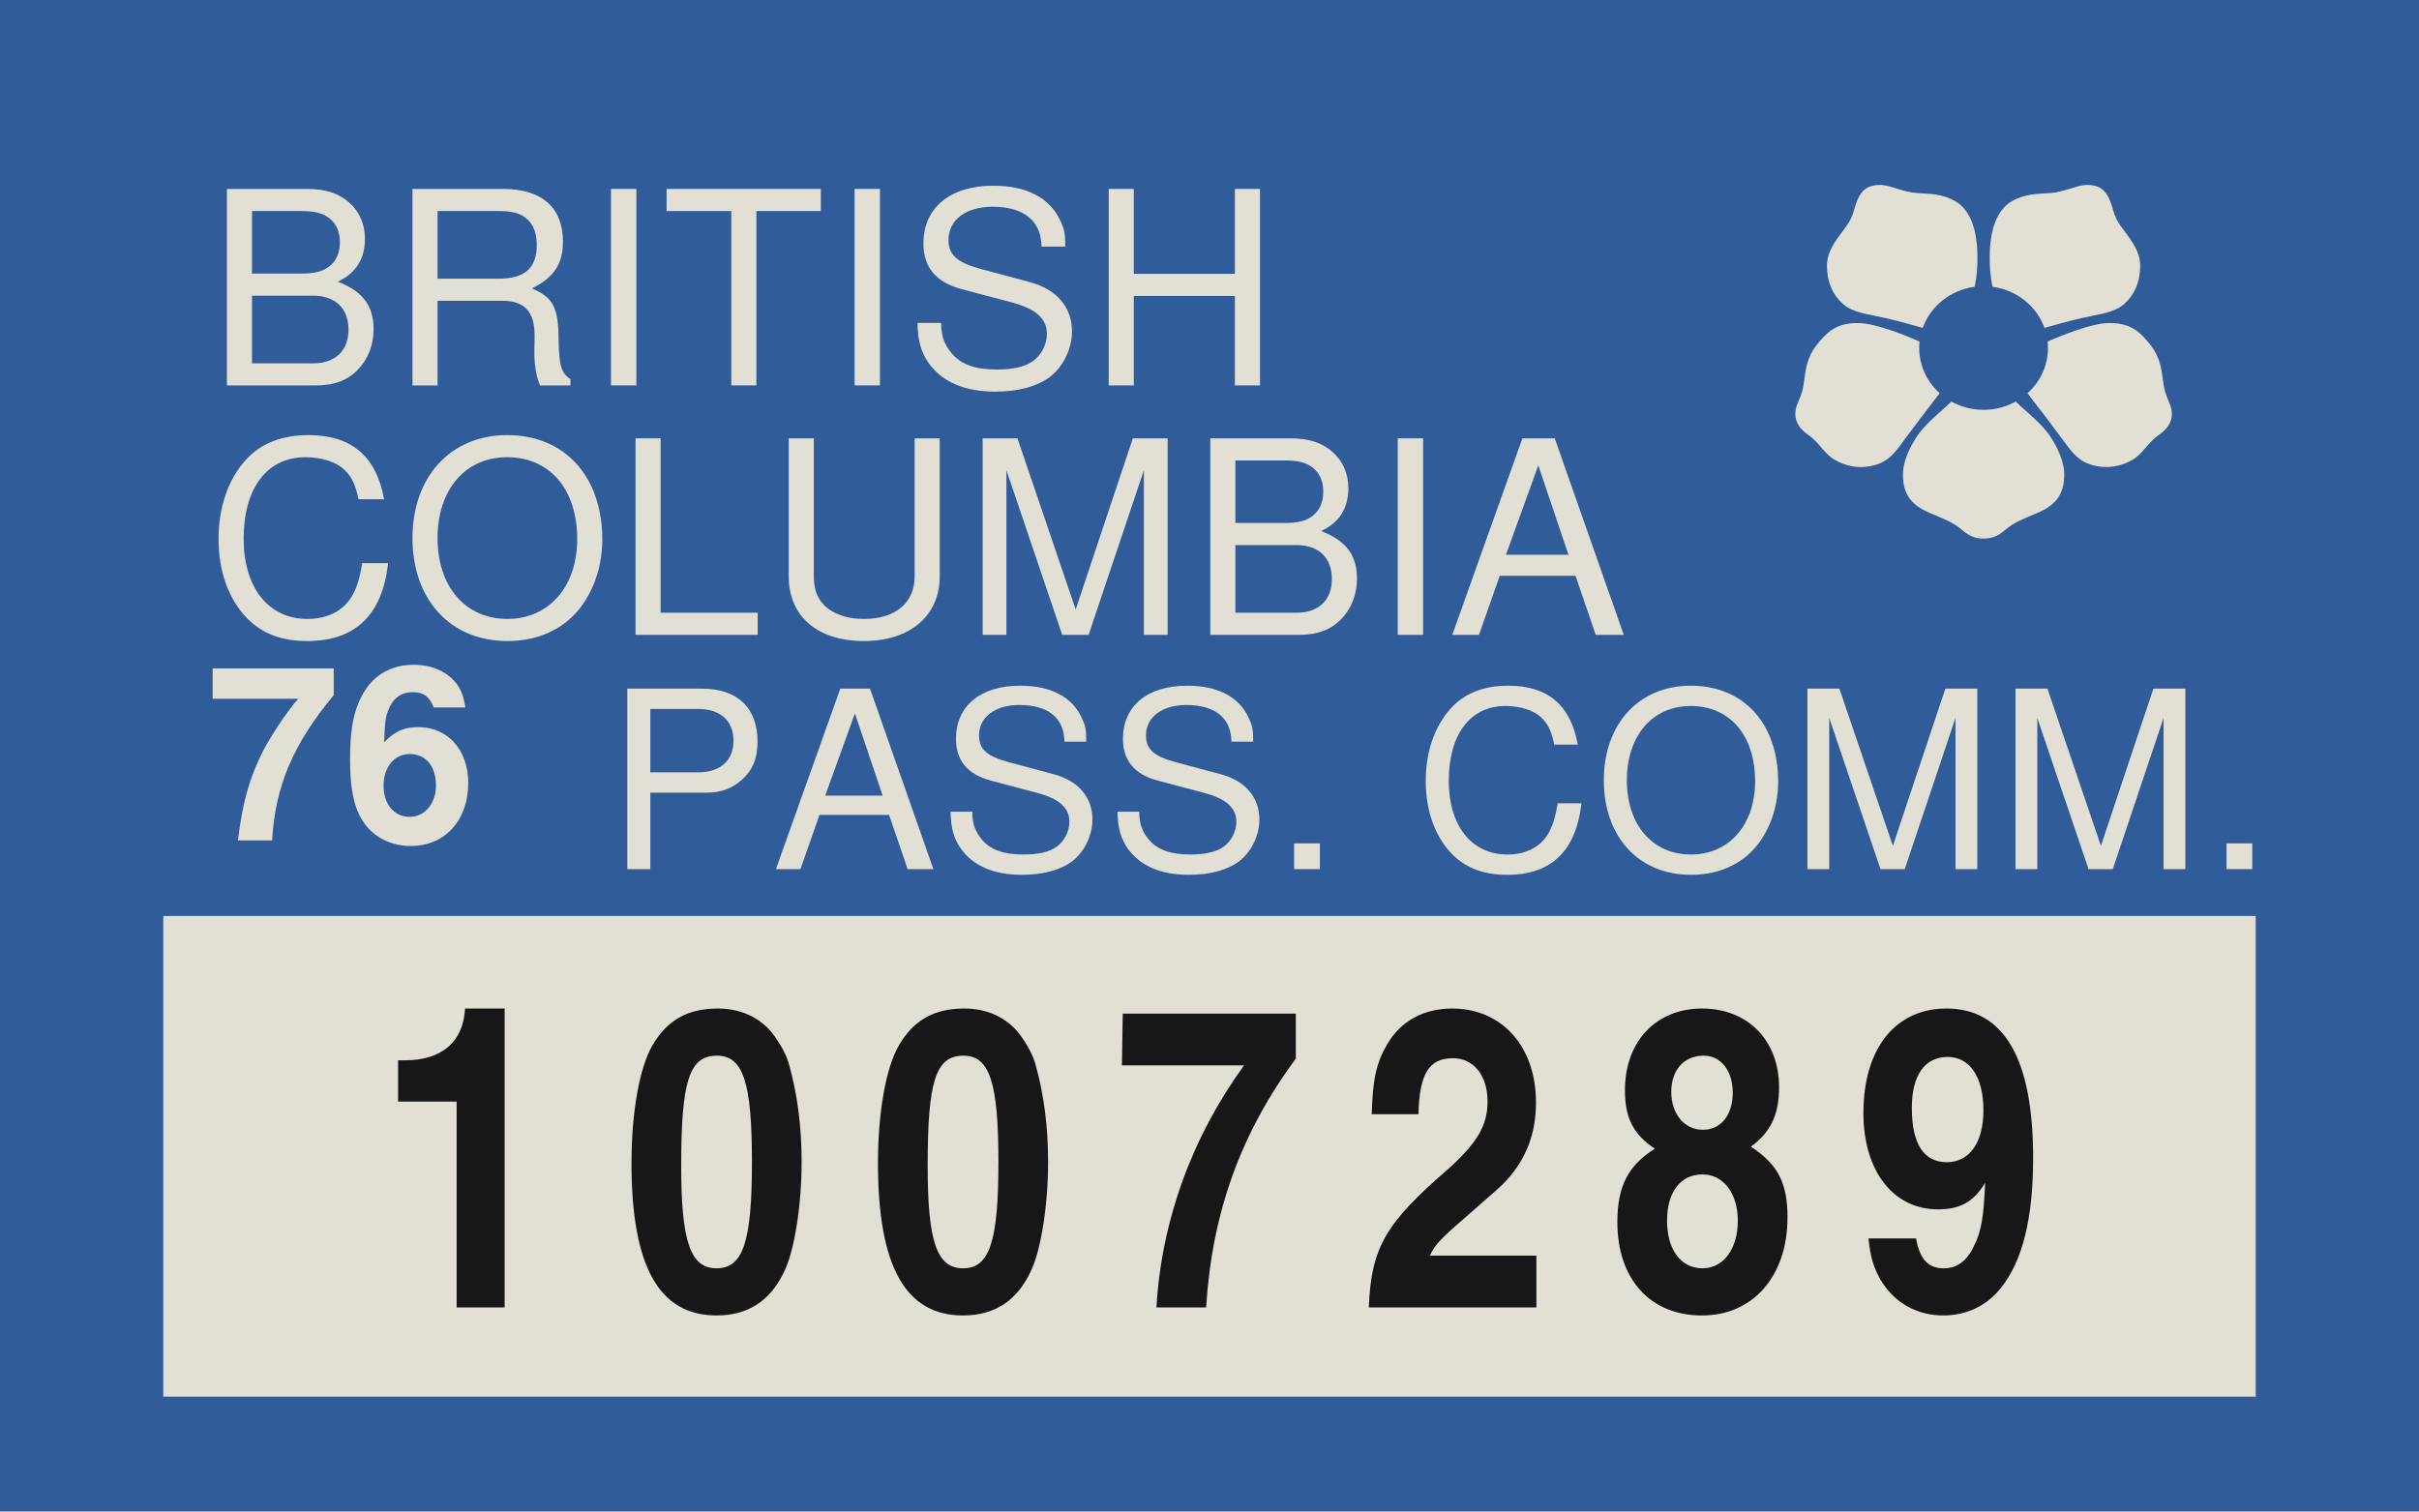
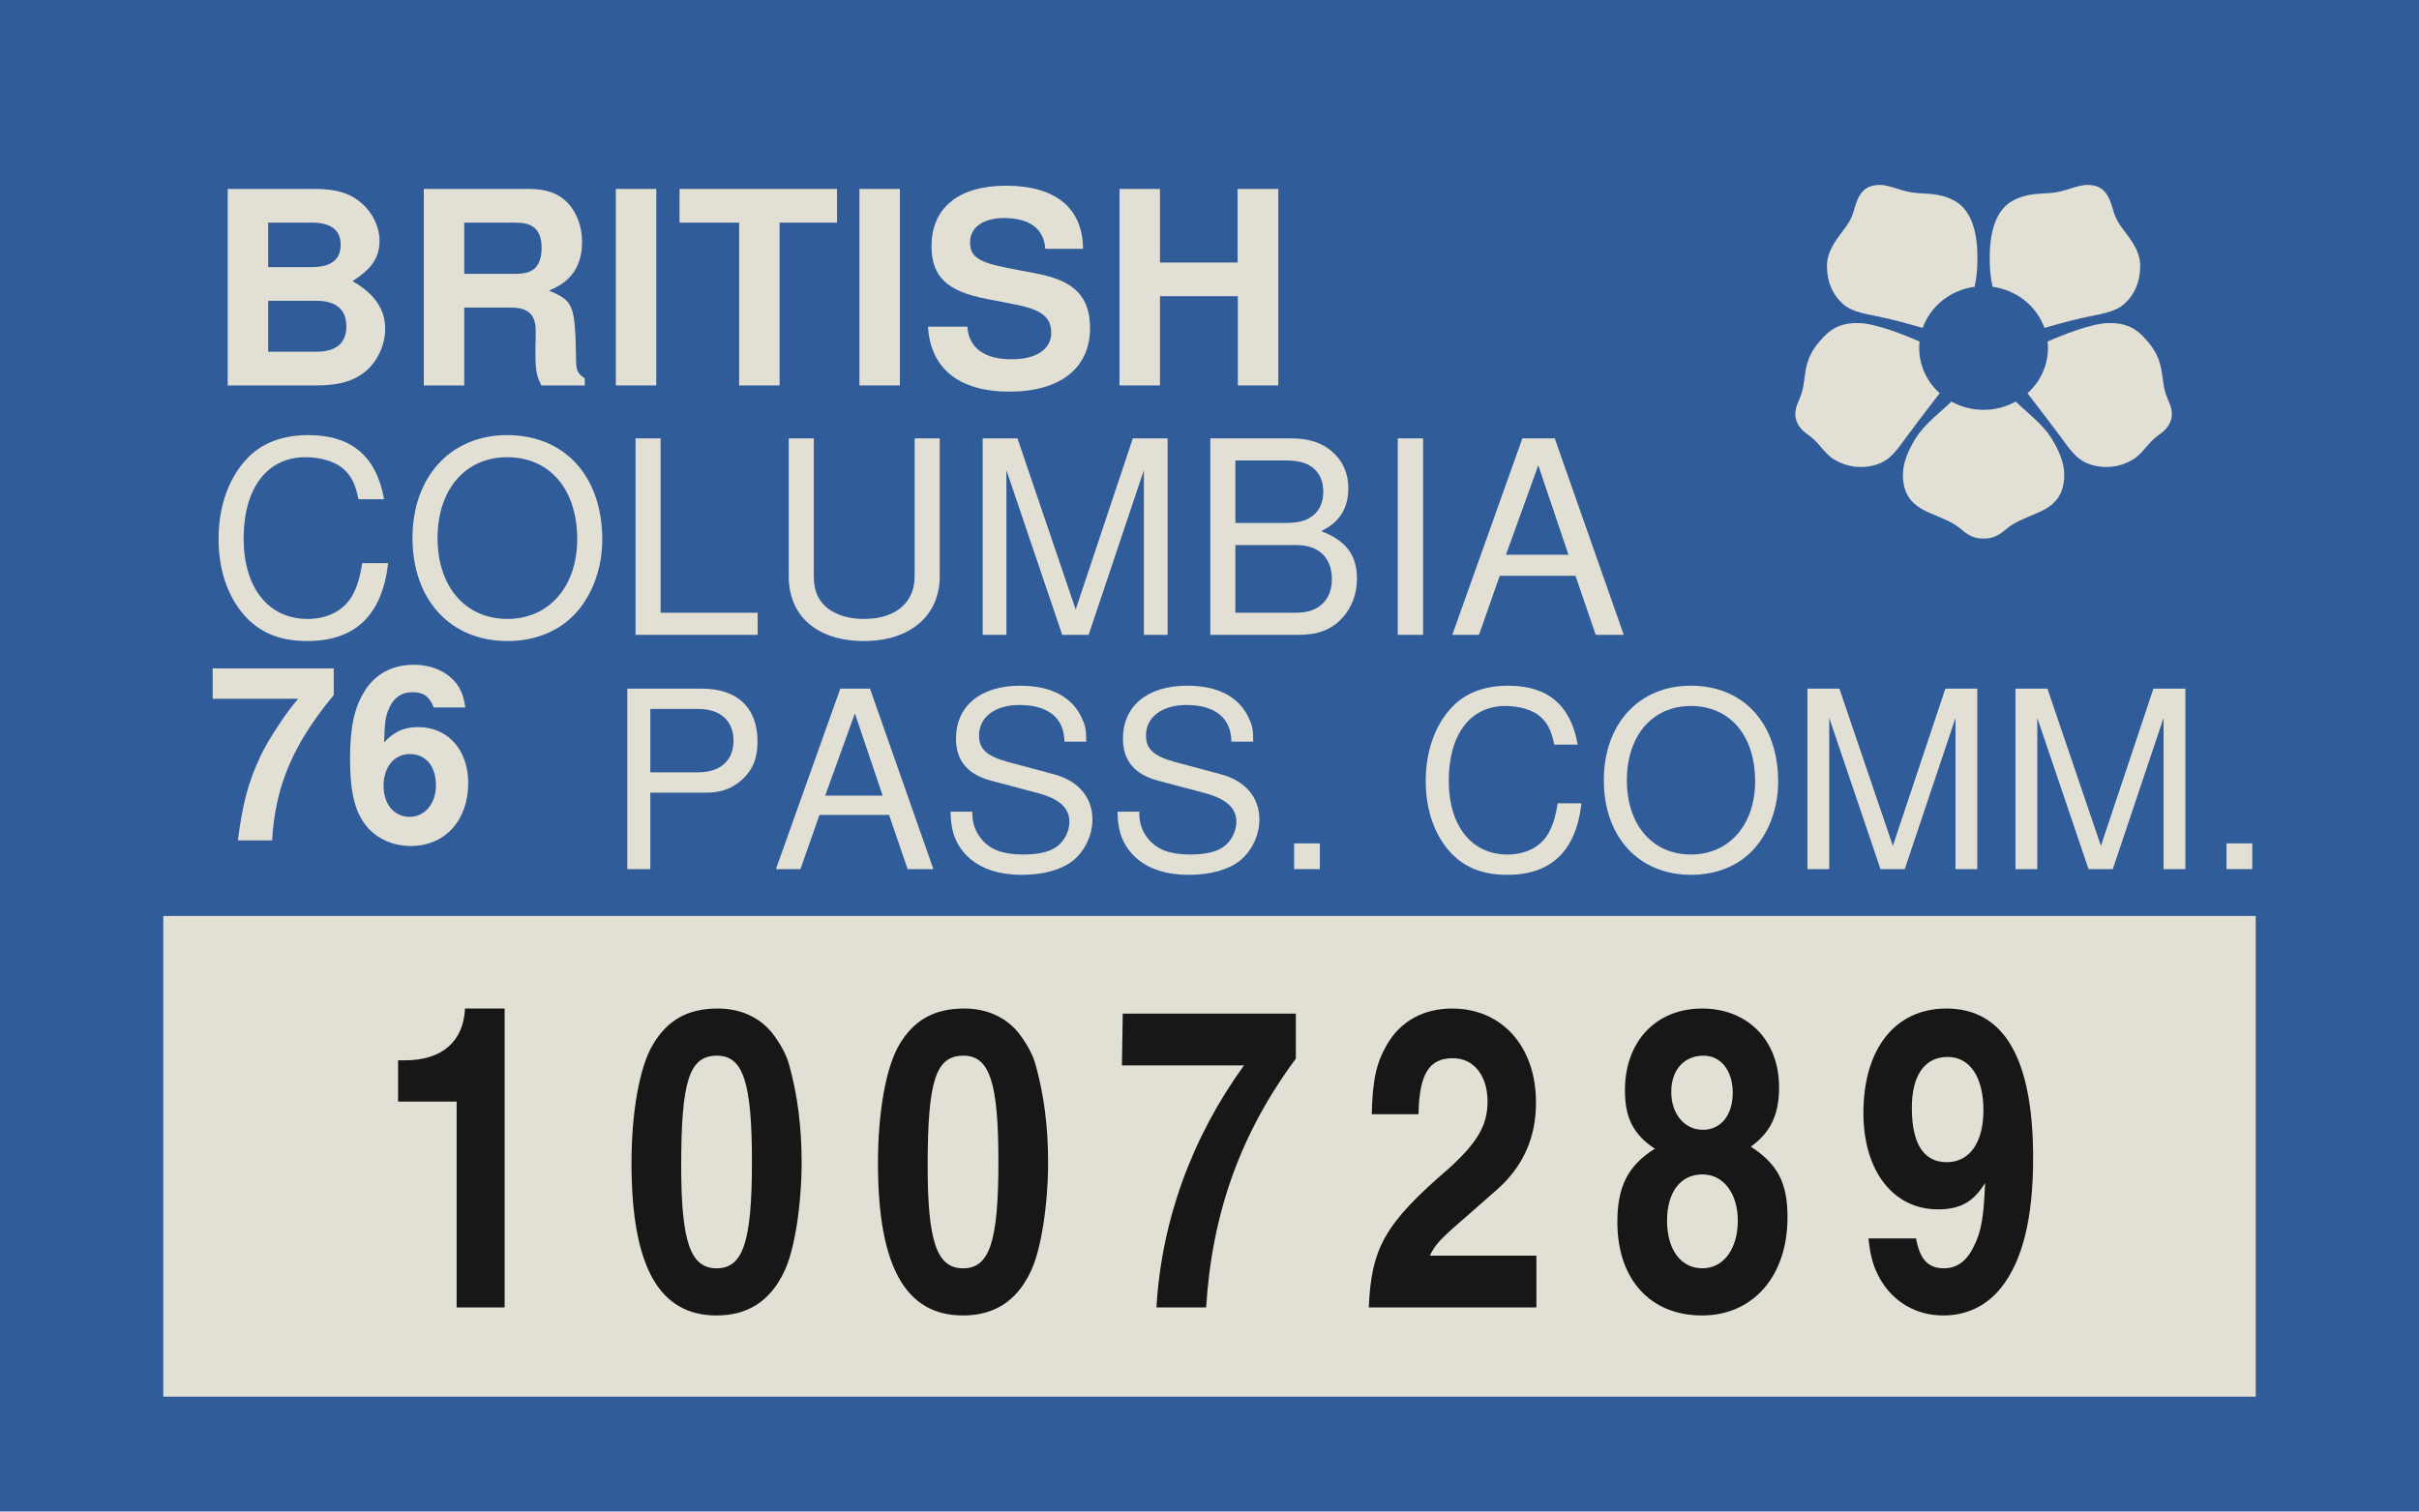
<svg xmlns="http://www.w3.org/2000/svg" viewBox="0 0 160 100" width="160" height="100">
  <g data-role="renewal-decal" data-accuracy="photograph-reviewed reconstruction; font and colour approximate" data-printing-system="annual-small-year" data-typography-review="1976" data-font-evidence="visual candidates; historical font identity unconfirmed" data-placement="rear">
    <rect x="0" y="0" width="160" height="100" fill="#315c9a" />
-     <g data-role="decal-legend" data-die="bc-decal-print-regular" data-fit="natural" role="img" aria-label="BRITISH">
+     <g data-role="decal-legend" data-die="bc-decal-print-normal" data-fit="natural" role="img" aria-label="BRITISH">
      <g transform="translate(13.6 12.5) scale(0.13)" fill="none" stroke="#e2e0d5" stroke-width="0" stroke-linecap="square" stroke-linejoin="round">
        <g transform="translate(0 0)" data-character="B" fill="#e2e0d5" stroke="none" fill-rule="evenodd">
-           <path d="M10.837 100.0H55.967C65.432 100.0 72.428 97.394 77.778 91.632C82.716 86.42 85.46 79.287 85.46 71.468C85.46 59.396 79.973 52.126 67.215 47.188C76.406 42.936 81.07 35.665 81.07 25.377C81.07 17.97 78.326 11.66 73.114 6.996C67.764 2.195 61.043 0.0 51.44 0.0H10.837ZM23.594 43.073V11.248H48.285C55.418 11.248 59.396 12.209 62.826 14.815C66.392 17.558 68.313 21.674 68.313 27.16C68.313 32.647 66.392 36.763 62.826 39.506C59.396 42.112 55.418 43.073 48.285 43.073ZM23.594 88.752V54.321H54.733C65.981 54.321 72.702 60.768 72.702 71.605C72.702 82.305 65.981 88.752 54.733 88.752Z" />
+           <path d="M11.248 100.0H56.241C67.764 100.0 75.446 97.805 81.481 92.73C87.517 87.654 91.358 79.287 91.358 71.193C91.358 61.317 86.145 53.498 74.76 46.914C84.636 40.604 88.477 34.842 88.477 26.337C88.477 19.342 85.048 12.209 79.424 7.27C73.525 2.195 66.529 0.0 55.83 0.0H11.248ZM31.824 17.147H54.184C63.786 17.147 68.724 20.988 68.724 28.395C68.724 35.94 63.786 39.781 54.184 39.781H31.824ZM31.824 56.927H56.379C66.392 56.927 71.605 61.317 71.605 69.959C71.605 78.464 66.392 82.853 56.379 82.853H31.824Z" />
        </g>
-         <g transform="translate(92.495 0)" data-character="R" fill="#e2e0d5" stroke="none" fill-rule="evenodd">
-           <path d="M25.514 56.927H58.436C69.822 56.927 74.897 62.414 74.897 74.76L74.76 83.676C74.76 89.849 75.857 95.885 77.641 100.0H93.141V96.845C88.34 93.553 87.38 89.986 87.106 76.68C86.968 60.219 84.362 55.281 73.525 50.617C84.774 44.993 89.3 38.272 89.3 26.749C89.3 9.465 78.601 0.0 58.848 0.0H12.757V100.0H25.514ZM25.514 45.679V11.248H56.379C63.512 11.248 67.627 12.346 70.782 15.089C74.211 17.97 75.995 22.497 75.995 28.395C75.995 40.329 69.959 45.679 56.379 45.679Z" />
+         <g transform="translate(100.04 0)" data-character="R" fill="#e2e0d5" stroke="none" fill-rule="evenodd">
+           <path d="M31.55 60.357H55.144C64.06 60.357 67.901 63.923 67.901 72.154V76.269C67.764 78.875 67.764 81.344 67.764 82.853C67.764 92.318 68.313 95.199 70.782 100.0H92.867V96.296C89.712 94.513 88.477 92.455 88.477 88.066C87.929 58.573 87.38 57.202 74.623 51.715C85.871 47.325 91.495 39.232 91.495 27.023C91.495 19.067 88.752 11.797 83.951 6.859C79.424 2.195 73.114 0.0 64.609 0.0H10.974V100.0H31.55ZM31.55 43.21V17.147H56.379C62.277 17.147 64.609 17.695 67.215 19.753C69.684 21.811 70.919 25.24 70.919 29.904C70.919 34.705 69.684 38.546 67.215 40.604C64.883 42.524 62.277 43.21 56.379 43.21Z" />
        </g>
-         <g transform="translate(192.535 0)" data-character="I" fill="#e2e0d5" stroke="none" fill-rule="evenodd">
-           <path d="M26.612 0.0H13.717V100.0H26.612Z" />
+         <g transform="translate(200.08 0)" data-character="I" fill="#e2e0d5" stroke="none" fill-rule="evenodd">
+           <path d="M29.218 0.0H8.642V100.0H29.218Z" />
        </g>
-         <g transform="translate(231.669 0)" data-character="T" fill="#e2e0d5" stroke="none" fill-rule="evenodd">
-           <path d="M48.56 11.248H81.344V0.0H2.881V11.248H35.802V100.0H48.56Z" />
+         <g transform="translate(239.214 0)" data-character="T" fill="#e2e0d5" stroke="none" fill-rule="evenodd">
+           <path d="M52.812 17.147H82.03V0.0H1.92V17.147H32.236V100.0H52.812Z" />
        </g>
-         <g transform="translate(316.482 0)" data-character="I" fill="#e2e0d5" stroke="none" fill-rule="evenodd">
-           <path d="M26.612 0.0H13.717V100.0H26.612Z" />
+         <g transform="translate(324.027 0)" data-character="I" fill="#e2e0d5" stroke="none" fill-rule="evenodd">
+           <path d="M29.218 0.0H8.642V100.0H29.218Z" />
        </g>
-         <g transform="translate(355.616 0)" data-character="S" fill="#e2e0d5" stroke="none" fill-rule="evenodd">
-           <path d="M81.756 29.355C81.756 22.497 81.344 20.576 79.15 15.912C73.663 4.39 62.003 -1.646 45.13 -1.646C23.182 -1.646 9.602 9.602 9.602 27.709C9.602 39.918 16.049 47.599 29.218 51.029L54.047 57.613C66.804 60.905 72.428 65.981 72.428 73.8C72.428 79.15 69.547 84.636 65.295 87.654C61.317 90.535 55.007 91.907 46.914 91.907C35.94 91.907 28.669 89.3 23.868 83.539C20.165 79.15 18.519 74.348 18.656 68.176H6.584C6.722 77.366 8.505 83.402 12.483 88.889C19.342 98.354 30.864 103.155 46.091 103.155C58.025 103.155 67.764 100.412 74.211 95.473C80.933 90.123 85.185 81.207 85.185 72.565C85.185 60.219 77.503 51.166 63.923 47.462L38.82 40.741C26.749 37.449 22.359 33.608 22.359 25.926C22.359 15.775 31.276 9.053 44.719 9.053C60.631 9.053 69.547 16.187 69.684 29.355Z" />
+         <g transform="translate(363.161 0)" data-character="S" fill="#e2e0d5" stroke="none" fill-rule="evenodd">
+           <path d="M83.265 30.453C83.128 9.739 69.273 -1.646 44.033 -1.646C20.027 -1.646 6.173 9.602 6.173 29.081C6.173 44.582 13.992 52.126 34.294 55.967L48.285 58.711C62.003 61.317 67.078 65.158 67.078 73.251C67.078 81.619 59.396 86.694 46.914 86.694C32.922 86.694 25.103 80.796 24.417 70.096H4.39C5.624 91.495 20.302 103.155 45.816 103.155C71.605 103.155 86.831 91.221 86.831 70.782C86.831 55.007 78.875 46.776 60.357 43.21L44.719 40.192C30.041 37.311 25.789 34.431 25.789 27.16C25.789 19.616 32.373 14.815 43.073 14.815C56.104 14.815 63.374 20.302 64.06 30.453Z" />
        </g>
-         <g transform="translate(448.111 0)" data-character="H" fill="#e2e0d5" stroke="none" fill-rule="evenodd">
-           <path d="M75.583 54.458V100.0H88.34V0.0H75.583V43.21H24.143V0.0H11.385V100.0H24.143V54.458Z" />
+         <g transform="translate(455.656 0)" data-character="H" fill="#e2e0d5" stroke="none" fill-rule="evenodd">
+           <path d="M69.547 54.595V100.0H90.123V0.0H69.41V37.449H29.904V0.0H9.328V100.0H29.904V54.595Z" />
        </g>
      </g>
    </g>
    <g data-role="decal-legend" data-die="bc-decal-print-regular" data-fit="natural" role="img" aria-label="COLUMBIA">
      <g transform="translate(13.6 29) scale(0.13)" fill="none" stroke="#e2e0d5" stroke-width="0" stroke-linecap="square" stroke-linejoin="round">
        <g transform="translate(0 0)" data-character="C" fill="#e2e0d5" stroke="none" fill-rule="evenodd">
          <path d="M90.809 31.001C86.831 9.053 74.211 -1.646 52.263 -1.646C38.82 -1.646 27.984 2.606 20.576 10.837C11.523 20.713 6.584 34.979 6.584 51.166C6.584 67.627 11.66 81.756 20.988 91.495C28.807 99.451 38.683 103.155 51.715 103.155C76.132 103.155 89.849 89.986 92.867 63.512H79.698C78.601 70.37 77.229 75.034 75.171 79.012C71.056 87.243 62.551 91.907 51.852 91.907C31.962 91.907 19.342 75.995 19.342 51.029C19.342 25.377 31.276 9.602 50.754 9.602C58.848 9.602 66.392 11.934 70.508 15.912C74.211 19.342 76.269 23.457 77.778 31.001Z" />
        </g>
        <g transform="translate(100.04 0)" data-character="O" fill="#e2e0d5" stroke="none" fill-rule="evenodd">
          <path d="M53.361 -1.646C24.691 -1.646 5.213 19.479 5.213 50.754C5.213 82.167 24.554 103.155 53.498 103.155C65.706 103.155 76.406 99.451 84.499 92.593C95.336 83.402 101.783 67.901 101.783 51.578C101.783 19.342 82.716 -1.646 53.361 -1.646ZM53.361 9.602C75.034 9.602 89.026 25.926 89.026 51.303C89.026 75.446 74.623 91.907 53.498 91.907C32.099 91.907 17.97 75.446 17.97 50.754C17.97 26.063 32.099 9.602 53.361 9.602Z" />
        </g>
        <g transform="translate(207.762 0)" data-character="L" fill="#e2e0d5" stroke="none" fill-rule="evenodd">
          <path d="M23.731 0.0H10.974V100.0H73.114V88.752H23.731Z" />
        </g>
        <g transform="translate(285.031 0)" data-character="U" fill="#e2e0d5" stroke="none" fill-rule="evenodd">
          <path d="M75.72 0.0V70.233C75.72 83.676 65.981 91.907 49.931 91.907C42.524 91.907 36.488 90.123 31.687 86.694C26.749 82.853 24.417 77.778 24.417 70.233V0.0H11.66V70.233C11.66 90.535 26.2 103.155 49.931 103.155C73.388 103.155 88.477 90.261 88.477 70.233V0.0Z" />
        </g>
        <g transform="translate(385.071 0)" data-character="M" fill="#e2e0d5" stroke="none" fill-rule="evenodd">
          <path d="M64.198 100.0 92.318 16.187V100.0H104.39V0.0H86.694L57.613 87.106L27.984 0.0H10.288V100.0H22.359V16.187L50.754 100.0Z" />
        </g>
        <g transform="translate(500.337 0)" data-character="B" fill="#e2e0d5" stroke="none" fill-rule="evenodd">
          <path d="M10.837 100.0H55.967C65.432 100.0 72.428 97.394 77.778 91.632C82.716 86.42 85.46 79.287 85.46 71.468C85.46 59.396 79.973 52.126 67.215 47.188C76.406 42.936 81.07 35.665 81.07 25.377C81.07 17.97 78.326 11.66 73.114 6.996C67.764 2.195 61.043 0.0 51.44 0.0H10.837ZM23.594 43.073V11.248H48.285C55.418 11.248 59.396 12.209 62.826 14.815C66.392 17.558 68.313 21.674 68.313 27.16C68.313 32.647 66.392 36.763 62.826 39.506C59.396 42.112 55.418 43.073 48.285 43.073ZM23.594 88.752V54.321H54.733C65.981 54.321 72.702 60.768 72.702 71.605C72.702 82.305 65.981 88.752 54.733 88.752Z" />
        </g>
        <g transform="translate(592.832 0)" data-character="I" fill="#e2e0d5" stroke="none" fill-rule="evenodd">
          <path d="M26.612 0.0H13.717V100.0H26.612Z" />
        </g>
        <g transform="translate(631.966 0)" data-character="A" fill="#e2e0d5" stroke="none" fill-rule="evenodd">
          <path d="M65.021 69.959 75.309 100.0H89.575L54.458 0.0H37.997L2.332 100.0H15.912L26.475 69.959ZM61.454 59.259H29.63L46.091 13.717Z" />
        </g>
      </g>
    </g>
    <g transform="translate(116.2 8) scale(0.02392344)" data-role="decal-emblem" data-source="Flower_Vector_Package/svg/flower-compound.svg" data-accuracy="user-supplied vector reconstruction">
      <path d="M 602.227 458.664 C 609 427 610 404 610 377 C 610 295 587 243 547 221 C 512 201.75 482 202 444 199.5 C 401 196.67 370 177 340 177 C 309 177 290 190 278 219 C 267 245.58 269 260 249 289 C 227 320.9 194 354 194 401 C 194 446 210 481 238 506 C 266 531 307 534 355 545 C 389 552.79 430 564 458.698 572.328 A 178 171 0 0 1 602.227 458.664 Z M 651.773 458.664 C 645 427 644 404 644 377 C 644 295 667 243 707 221 C 742 201.75 772 202 810 199.5 C 853 196.67 884 177 914 177 C 945 177 964 190 976 219 C 987 245.58 985 260 1005 289 C 1027 320.9 1060 354 1060 401 C 1060 446 1044 481 1016 506 C 988 531 947 534 899 545 C 865 552.79 824 564 795.302 572.328 A 178 171 0 0 0 651.773 458.664 Z M 449.975 610.126 C 409 592 329 560 282 559 C 239 558.09 211 570 186 596 C 153 630.32 139 657 133 703 C 128 741.33 127 748 113 781 C 99 814 107 844 142 868 C 173 889.26 186 920 215 937 C 244 954 278 961 312 955 C 364 945.82 382 917 410 879 C 438 841 471 798 505.604 753.061 A 178 171 0 0 1 449.975 610.126 Z M 804.025 610.126 C 845 592 925 560 972 559 C 1015 558.09 1043 570 1068 596 C 1101 630.32 1115 657 1121 703 C 1126 741.33 1127 748 1141 781 C 1155 814 1147 844 1112 868 C 1081 889.26 1068 920 1039 937 C 1010 954 976 961 942 955 C 890 945.82 872 917 844 879 C 816 841 783 798 748.396 753.061 A 178 171 0 0 0 804.025 610.126 Z M 538 776.09 C 509 805 466 836 441 875 C 416 914 404 949 404 978 C 404 1036 431 1064 478 1084 C 515 1099.74 543 1110 566 1130 C 589 1150 606 1155 627 1155 C 648 1155 665 1150 688 1130 C 711 1110 739 1099.74 776 1084 C 823 1064 850 1036 850 978 C 850 949 838 914 813 875 C 788 836 745 805 716 776.09 A 178 171 0 0 1 538 776.09 Z" fill="#e2e0d5" fill-rule="evenodd" />
    </g>
    <g data-role="decal-year" data-die="bc-decal-print-normal" data-fit="natural" role="img" aria-label="76">
      <g transform="translate(13.6 43.9) scale(0.117)" fill="none" stroke="#e2e0d5" stroke-width="0" stroke-linecap="square" stroke-linejoin="round">
        <g transform="translate(0 0)" data-character="7" fill="#e2e0d5" stroke="none" fill-rule="evenodd">
          <path d="M72.428 2.743H3.978V19.89H52.401C46.502 26.2 34.842 43.896 31.001 52.401C24.28 66.529 20.85 79.287 18.244 100.0H37.586C39.369 69.273 49.383 45.679 72.428 17.833Z" />
        </g>
        <g transform="translate(77.269 0)" data-character="6" fill="#e2e0d5" stroke="none" fill-rule="evenodd">
          <path d="M69.547 24.829C68.587 18.519 67.353 15.364 64.883 11.797C59.808 4.801 50.892 0.686 40.329 0.686C28.258 0.686 18.381 6.036 12.483 15.775C6.722 25.24 4.39 36.077 4.39 53.772C4.39 70.508 6.447 80.933 11.385 88.752C17.01 97.805 27.16 103.155 38.683 103.155C58.025 103.155 71.193 88.752 71.193 67.49C71.193 48.834 59.671 35.94 42.936 35.94C34.979 35.94 29.63 38.272 23.594 44.582L23.731 42.524C24.005 33.471 24.417 30.59 25.789 26.886C28.395 19.753 33.059 16.187 39.781 16.187C45.953 16.187 49.246 18.656 51.715 24.829ZM38.134 51.166C47.188 51.166 52.949 58.025 52.949 68.861C52.949 79.15 46.639 86.694 38.134 86.694C29.355 86.694 23.32 79.561 23.32 69.136C23.32 58.573 29.355 51.166 38.134 51.166Z" />
        </g>
      </g>
    </g>
    <g data-role="decal-class" data-die="bc-decal-print-regular" data-fit="reduced" role="img" aria-label="PASS. COMM.">
      <g transform="translate(40 45.561) scale(0.11939)" fill="none" stroke="#e2e0d5" stroke-width="0" stroke-linecap="square" stroke-linejoin="round">
        <g transform="translate(0 0)" data-character="P" fill="#e2e0d5" stroke="none" fill-rule="evenodd">
          <path d="M25.24 57.613H56.653C64.472 57.613 70.645 55.281 75.995 50.48C82.03 44.993 84.636 38.546 84.636 29.355C84.636 10.562 73.525 0.0 53.772 0.0H12.483V100.0H25.24ZM25.24 46.365V11.248H51.852C64.06 11.248 71.331 17.833 71.331 28.807C71.331 39.781 64.06 46.365 51.852 46.365Z" />
        </g>
        <g transform="translate(92.495 0)" data-character="A" fill="#e2e0d5" stroke="none" fill-rule="evenodd">
          <path d="M65.021 69.959 75.309 100.0H89.575L54.458 0.0H37.997L2.332 100.0H15.912L26.475 69.959ZM61.454 59.259H29.63L46.091 13.717Z" />
        </g>
        <g transform="translate(184.99 0)" data-character="S" fill="#e2e0d5" stroke="none" fill-rule="evenodd">
          <path d="M81.756 29.355C81.756 22.497 81.344 20.576 79.15 15.912C73.663 4.39 62.003 -1.646 45.13 -1.646C23.182 -1.646 9.602 9.602 9.602 27.709C9.602 39.918 16.049 47.599 29.218 51.029L54.047 57.613C66.804 60.905 72.428 65.981 72.428 73.8C72.428 79.15 69.547 84.636 65.295 87.654C61.317 90.535 55.007 91.907 46.914 91.907C35.94 91.907 28.669 89.3 23.868 83.539C20.165 79.15 18.519 74.348 18.656 68.176H6.584C6.722 77.366 8.505 83.402 12.483 88.889C19.342 98.354 30.864 103.155 46.091 103.155C58.025 103.155 67.764 100.412 74.211 95.473C80.933 90.123 85.185 81.207 85.185 72.565C85.185 60.219 77.503 51.166 63.923 47.462L38.82 40.741C26.749 37.449 22.359 33.608 22.359 25.926C22.359 15.775 31.276 9.053 44.719 9.053C60.631 9.053 69.547 16.187 69.684 29.355Z" />
        </g>
        <g transform="translate(277.485 0)" data-character="S" fill="#e2e0d5" stroke="none" fill-rule="evenodd">
          <path d="M81.756 29.355C81.756 22.497 81.344 20.576 79.15 15.912C73.663 4.39 62.003 -1.646 45.13 -1.646C23.182 -1.646 9.602 9.602 9.602 27.709C9.602 39.918 16.049 47.599 29.218 51.029L54.047 57.613C66.804 60.905 72.428 65.981 72.428 73.8C72.428 79.15 69.547 84.636 65.295 87.654C61.317 90.535 55.007 91.907 46.914 91.907C35.94 91.907 28.669 89.3 23.868 83.539C20.165 79.15 18.519 74.348 18.656 68.176H6.584C6.722 77.366 8.505 83.402 12.483 88.889C19.342 98.354 30.864 103.155 46.091 103.155C58.025 103.155 67.764 100.412 74.211 95.473C80.933 90.123 85.185 81.207 85.185 72.565C85.185 60.219 77.503 51.166 63.923 47.462L38.82 40.741C26.749 37.449 22.359 33.608 22.359 25.926C22.359 15.775 31.276 9.053 44.719 9.053C60.631 9.053 69.547 16.187 69.684 29.355Z" />
        </g>
        <g transform="translate(369.98 0)" data-character="." fill="#e2e0d5" stroke="none" fill-rule="evenodd">
          <path d="M26.2 85.734H11.934V100.0H26.2Z" />
        </g>
        <g transform="translate(409.114 0)" data-character=" " fill="#e2e0d5" stroke="none" fill-rule="evenodd">
          <path d="" />
        </g>
        <g transform="translate(448.248 0)" data-character="C" fill="#e2e0d5" stroke="none" fill-rule="evenodd">
          <path d="M90.809 31.001C86.831 9.053 74.211 -1.646 52.263 -1.646C38.82 -1.646 27.984 2.606 20.576 10.837C11.523 20.713 6.584 34.979 6.584 51.166C6.584 67.627 11.66 81.756 20.988 91.495C28.807 99.451 38.683 103.155 51.715 103.155C76.132 103.155 89.849 89.986 92.867 63.512H79.698C78.601 70.37 77.229 75.034 75.171 79.012C71.056 87.243 62.551 91.907 51.852 91.907C31.962 91.907 19.342 75.995 19.342 51.029C19.342 25.377 31.276 9.602 50.754 9.602C58.848 9.602 66.392 11.934 70.508 15.912C74.211 19.342 76.269 23.457 77.778 31.001Z" />
        </g>
        <g transform="translate(548.288 0)" data-character="O" fill="#e2e0d5" stroke="none" fill-rule="evenodd">
          <path d="M53.361 -1.646C24.691 -1.646 5.213 19.479 5.213 50.754C5.213 82.167 24.554 103.155 53.498 103.155C65.706 103.155 76.406 99.451 84.499 92.593C95.336 83.402 101.783 67.901 101.783 51.578C101.783 19.342 82.716 -1.646 53.361 -1.646ZM53.361 9.602C75.034 9.602 89.026 25.926 89.026 51.303C89.026 75.446 74.623 91.907 53.498 91.907C32.099 91.907 17.97 75.446 17.97 50.754C17.97 26.063 32.099 9.602 53.361 9.602Z" />
        </g>
        <g transform="translate(656.01 0)" data-character="M" fill="#e2e0d5" stroke="none" fill-rule="evenodd">
          <path d="M64.198 100.0 92.318 16.187V100.0H104.39V0.0H86.694L57.613 87.106L27.984 0.0H10.288V100.0H22.359V16.187L50.754 100.0Z" />
        </g>
        <g transform="translate(771.276 0)" data-character="M" fill="#e2e0d5" stroke="none" fill-rule="evenodd">
          <path d="M64.198 100.0 92.318 16.187V100.0H104.39V0.0H86.694L57.613 87.106L27.984 0.0H10.288V100.0H22.359V16.187L50.754 100.0Z" />
        </g>
        <g transform="translate(886.542 0)" data-character="." fill="#e2e0d5" stroke="none" fill-rule="evenodd">
          <path d="M26.2 85.734H11.934V100.0H26.2Z" />
        </g>
      </g>
    </g>
    <rect x="11.2" y="61" width="137.6" height="31" fill="#e2e0d5" stroke="#e2e0d5" stroke-width="0.8" data-role="decal-control-panel" />
    <g data-role="decal-serial" data-die="bc-decal-print-control-bold" data-fit="natural" role="img" aria-label="1007289">
      <g transform="translate(24.743 66.5) scale(0.2)" fill="none" stroke="#171717" stroke-width="0" stroke-linecap="square" stroke-linejoin="round">
        <g transform="translate(0 0)" data-character="1" fill="#171717" stroke="none" fill-rule="evenodd">
          <path d="M7.939 31.894H27.298V100.0H43.175V1.114H30.084C29.526 12.117 22.423 18.245 10.167 18.245H7.939Z" />
        </g>
        <g transform="translate(81.51 0)" data-character="0" fill="#171717" stroke="none" fill-rule="evenodd">
          <path d="M32.173 1.114C22.284 1.114 15.46 4.875 10.585 13.231C6.267 20.613 3.621 35.376 3.621 52.228C3.621 86.351 12.674 102.646 31.755 102.646C42.061 102.646 49.443 97.911 54.039 88.301C57.521 81.337 59.889 66.156 59.889 51.811C59.889 40.251 58.496 29.666 55.85 20.056C54.875 16.295 52.786 12.674 50.139 9.192C45.822 3.9 39.554 1.114 32.173 1.114ZM31.894 16.713C40.529 16.713 43.454 25.487 43.454 51.811C43.454 78.273 40.529 87.047 31.755 87.047C23.12 87.047 20.056 78.273 20.056 53.203C20.056 25.07 22.702 16.713 31.894 16.713Z" />
        </g>
        <g transform="translate(163.02 0)" data-character="0" fill="#171717" stroke="none" fill-rule="evenodd">
          <path d="M32.173 1.114C22.284 1.114 15.46 4.875 10.585 13.231C6.267 20.613 3.621 35.376 3.621 52.228C3.621 86.351 12.674 102.646 31.755 102.646C42.061 102.646 49.443 97.911 54.039 88.301C57.521 81.337 59.889 66.156 59.889 51.811C59.889 40.251 58.496 29.666 55.85 20.056C54.875 16.295 52.786 12.674 50.139 9.192C45.822 3.9 39.554 1.114 32.173 1.114ZM31.894 16.713C40.529 16.713 43.454 25.487 43.454 51.811C43.454 78.273 40.529 87.047 31.755 87.047C23.12 87.047 20.056 78.273 20.056 53.203C20.056 25.07 22.702 16.713 31.894 16.713Z" />
        </g>
        <g transform="translate(244.53 0)" data-character="7" fill="#171717" stroke="none" fill-rule="evenodd">
          <path d="M60.306 2.786H3.064L2.786 19.916H43.175C25.905 43.733 15.877 71.309 14.206 100.0H30.641C32.591 68.663 42.061 42.34 60.306 17.688Z" />
        </g>
        <g transform="translate(326.04 0)" data-character="2" fill="#171717" stroke="none" fill-rule="evenodd">
          <path d="M19.359 36.072C19.638 22.702 22.841 17.549 30.78 17.549C37.604 17.549 42.201 23.259 42.201 31.894C42.201 39.694 38.858 45.404 29.526 53.9C8.357 72.145 3.76 80.084 2.925 100.0H58.357V82.869H23.12C24.93 79.109 26.323 77.577 35.515 69.638C46.518 60.028 46.518 60.028 48.607 57.799C55.153 50.557 58.217 42.201 58.217 32.173C58.217 13.649 46.936 1.114 30.501 1.114C21.031 1.114 13.37 5.292 8.914 13.092C5.432 19.081 4.178 24.652 3.9 36.072Z" />
        </g>
        <g transform="translate(407.55 0)" data-character="8" fill="#171717" stroke="none" fill-rule="evenodd">
          <path d="M47.772 46.797C54.318 42.061 57.103 36.212 57.103 27.159C57.103 11.699 46.797 1.114 31.616 1.114C16.435 1.114 6.128 11.978 6.128 28.134C6.128 37.326 8.914 42.758 16.017 47.493C7.103 53.064 3.621 60.028 3.621 71.727C3.621 90.669 14.485 102.646 31.616 102.646C48.468 102.646 59.889 89.694 59.889 70.195C59.889 58.774 56.685 52.646 47.772 46.797ZM32.173 16.713C37.883 16.713 41.783 21.727 41.783 28.969C41.783 36.351 37.883 41.226 31.894 41.226C25.766 41.226 21.448 35.933 21.448 28.691C21.448 21.448 25.627 16.713 32.173 16.713ZM31.755 55.989C38.719 55.989 43.454 62.256 43.454 71.309C43.454 80.641 38.719 87.047 31.755 87.047C24.652 87.047 20.056 80.919 20.056 71.309C20.056 61.838 24.513 55.989 31.755 55.989Z" />
        </g>
        <g transform="translate(489.06 0)" data-character="9" fill="#171717" stroke="none" fill-rule="evenodd">
          <path d="M5.153 77.159C5.85 83.565 6.825 86.63 9.053 90.669C13.51 98.329 21.031 102.646 29.944 102.646C37.604 102.646 44.29 99.443 49.025 93.454C56.128 84.54 59.61 70.474 59.61 50.557C59.61 17.688 50.0 1.114 30.919 1.114C14.067 1.114 3.482 14.345 3.482 35.655C3.482 54.875 13.37 67.549 28.134 67.549C35.515 67.549 39.972 65.042 43.733 58.774C43.315 69.638 42.479 74.93 40.111 79.526C37.744 84.68 34.401 87.047 30.084 87.047C24.93 87.047 22.145 84.123 20.891 77.159ZM31.337 17.131C38.719 17.131 43.175 23.816 43.175 34.819C43.175 45.404 38.579 51.95 31.058 51.95C23.398 51.95 19.499 45.822 19.499 33.983C19.499 23.12 23.816 17.131 31.337 17.131Z" />
        </g>
      </g>
    </g>
  </g>
</svg>
